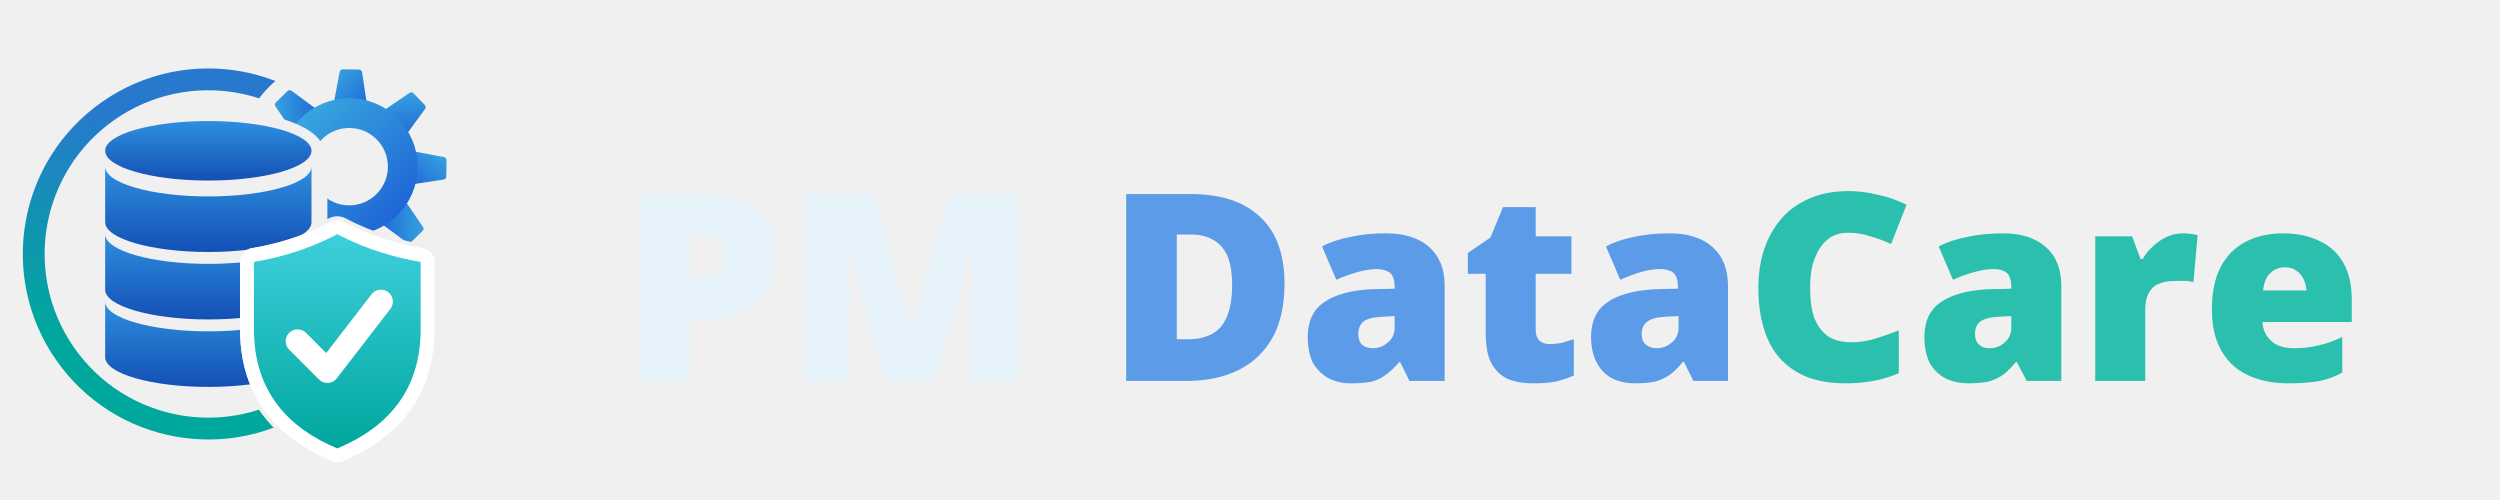
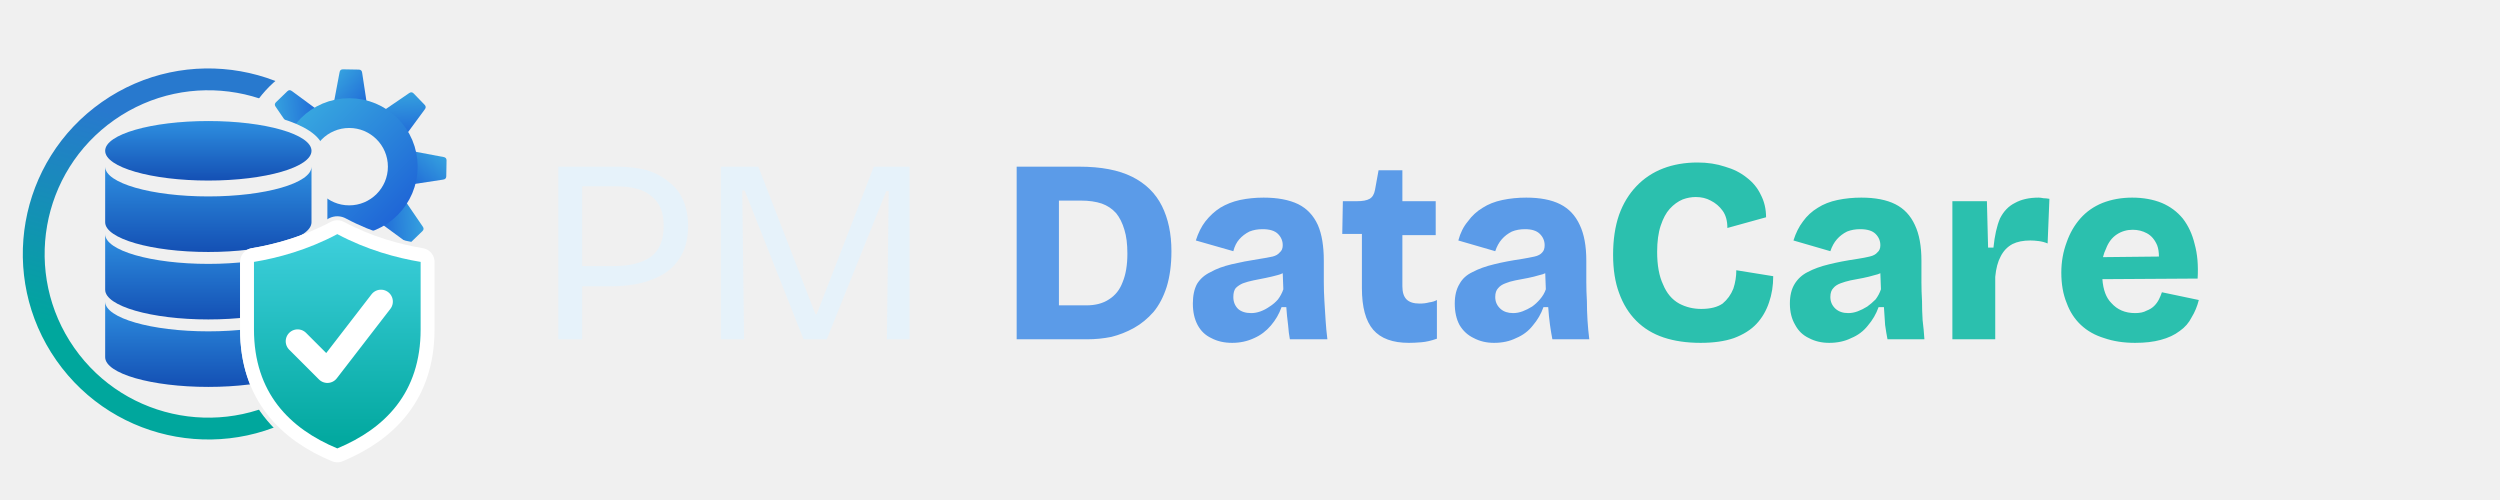
<svg xmlns="http://www.w3.org/2000/svg" viewBox="0 0 420 84" role="img" aria-label="PM DataCare">
  <svg x="0" y="2" width="80" height="80" viewBox="0 0 240 240">
    <defs>
      <linearGradient id="ddb" x1="0" y1="0" x2="0" y2="1">
        <stop offset="0" stop-color="#2E8FE0" />
        <stop offset="1" stop-color="#1450B4" />
      </linearGradient>
      <linearGradient id="dgear" x1="0" y1="0" x2="1" y2="1">
        <stop offset="0" stop-color="#38A9E0" />
        <stop offset="1" stop-color="#1E63D6" />
      </linearGradient>
      <linearGradient id="dsh" x1="0" y1="0" x2="0" y2="1">
        <stop offset="0" stop-color="#3ECFDC" />
        <stop offset="1" stop-color="#00A79D" />
      </linearGradient>
      <mask id="dcut">
        <rect width="240" height="240" fill="white" />
        <path d="M 170 112 C 185 120 200 124 212 126 L 212 160 C 212 192 194 210 170 220 C 146 210 128 192 128 160 L 128 126 C 140 124 155 120 170 112 Z" fill="black" stroke="black" stroke-width="14" stroke-linejoin="round" />
      </mask>
      <mask id="dgcut">
        <rect width="240" height="240" fill="white" />
        <ellipse cx="105" cy="70" rx="58" ry="21" fill="black" />
        <rect x="49" y="70" width="116" height="112" fill="black" />
        <path d="M 170 112 C 185 120 200 124 212 126 L 212 160 C 212 192 194 210 170 220 C 146 210 128 192 128 160 L 128 126 C 140 124 155 120 170 112 Z" fill="black" stroke="black" stroke-width="18" stroke-linejoin="round" />
      </mask>
      <mask id="docut">
        <rect width="240" height="240" fill="white" />
        <circle cx="176" cy="78" r="57" fill="black" />
        <path d="M 170 112 C 185 120 200 124 212 126 L 212 160 C 212 192 194 210 170 220 C 146 210 128 192 128 160 L 128 126 C 140 124 155 120 170 112 Z" fill="black" stroke="black" stroke-width="18" stroke-linejoin="round" />
      </mask>
      <linearGradient id="dorb" gradientUnits="userSpaceOnUse" x1="90" y1="209" x2="17" y2="122">
        <stop offset="0" stop-color="#00A79D" />
        <stop offset="1" stop-color="#2879CE" />
      </linearGradient>
    </defs>
    <g mask="url(#docut)">
      <circle cx="105" cy="122" r="88" fill="none" stroke="url(#dorb)" stroke-width="11" stroke-dasharray="420 400" transform="rotate(55 105 122)" />
    </g>
    <g mask="url(#dgcut)">
      <g>
        <path d="M 167 50 L 170.3 30.6 Q 170.5 29 172 29 L 180 29 Q 181.5 29 181.7 30.6 L 185 50 Z" fill="url(#dgear)" transform="rotate(1 176 78)" />
        <path d="M 167 50 L 170.3 30.6 Q 170.5 29 172 29 L 180 29 Q 181.5 29 181.7 30.6 L 185 50 Z" fill="url(#dgear)" transform="rotate(46 176 78)" />
        <path d="M 167 50 L 170.3 30.6 Q 170.5 29 172 29 L 180 29 Q 181.5 29 181.7 30.6 L 185 50 Z" fill="url(#dgear)" transform="rotate(91 176 78)" />
        <path d="M 167 50 L 170.3 30.6 Q 170.5 29 172 29 L 180 29 Q 181.5 29 181.7 30.6 L 185 50 Z" fill="url(#dgear)" transform="rotate(136 176 78)" />
        <path d="M 167 50 L 170.3 30.6 Q 170.5 29 172 29 L 180 29 Q 181.5 29 181.7 30.6 L 185 50 Z" fill="url(#dgear)" transform="rotate(181 176 78)" />
        <path d="M 167 50 L 170.3 30.6 Q 170.5 29 172 29 L 180 29 Q 181.5 29 181.7 30.6 L 185 50 Z" fill="url(#dgear)" transform="rotate(226 176 78)" />
        <path d="M 167 50 L 170.3 30.6 Q 170.5 29 172 29 L 180 29 Q 181.5 29 181.7 30.6 L 185 50 Z" fill="url(#dgear)" transform="rotate(271 176 78)" />
        <path d="M 167 50 L 170.3 30.6 Q 170.5 29 172 29 L 180 29 Q 181.5 29 181.7 30.6 L 185 50 Z" fill="url(#dgear)" transform="rotate(316 176 78)" />
      </g>
      <circle cx="176" cy="78" r="27" fill="none" stroke="url(#dgear)" stroke-width="15" />
    </g>
    <g mask="url(#dcut)">
      <ellipse cx="105" cy="70" rx="52" ry="15" fill="url(#ddb)" />
      <path d="M 53 78 A 52 15 0 0 0 157 78 L 157 106 A 52 15 0 0 1 53 106 Z" fill="url(#ddb)" />
      <path d="M 53 112 A 52 15 0 0 0 157 112 L 157 140 A 52 15 0 0 1 53 140 Z" fill="url(#ddb)" />
      <path d="M 53 146 A 52 15 0 0 0 157 146 L 157 174 A 52 15 0 0 1 53 174 Z" fill="url(#ddb)" />
    </g>
    <path d="M 170 112 C 185 120 200 124 212 126 L 212 160 C 212 192 194 210 170 220 C 146 210 128 192 128 160 L 128 126 C 140 124 155 120 170 112 Z" fill="#FFFFFF" stroke="#FFFFFF" stroke-width="14" stroke-linejoin="round" />
    <path d="M 170 112 C 185 120 200 124 212 126 L 212 160 C 212 192 194 210 170 220 C 146 210 128 192 128 160 L 128 126 C 140 124 155 120 170 112 Z" fill="url(#dsh)" />
    <polyline points="150,166 165,181 192,146" fill="none" stroke="#FFFFFF" stroke-width="12" stroke-linecap="round" stroke-linejoin="round" />
  </svg>
-   <g>
-     <path fill="#E6F2FA" d="M107.4 32.6L118.3 32.6Q124.2 32.6 127.2 35.2Q130.2 37.8 130.2 42.6L130.2 42.6Q130.2 44.7 129.6 46.7Q129.0 48.7 127.6 50.2Q126.2 51.8 123.9 52.7Q121.6 53.6 118.3 53.6L118.3 53.6L115.9 53.6L115.9 64L107.4 64L107.4 32.6ZM118.1 39.4L118.1 39.4L115.9 39.4L115.9 46.7L117.6 46.7Q118.7 46.7 119.6 46.3Q120.5 45.9 121.1 45.1Q121.7 44.2 121.7 42.8L121.7 42.8Q121.7 41.3 120.8 40.4Q119.9 39.4 118.1 39.4ZM157.0 64L148.9 64L142.5 41.4L142.3 41.4Q142.3 42.3 142.4 43.8Q142.5 45.3 142.6 47.0Q142.7 48.7 142.7 50.4L142.7 50.4L142.7 64L135.2 64L135.2 32.6L146.5 32.6L153.0 54.9L153.2 54.9L159.6 32.6L171.0 32.6L171.0 64L163.2 64L163.2 50.2Q163.2 48.7 163.2 47.0Q163.3 45.3 163.4 43.8Q163.4 42.3 163.5 41.4L163.5 41.4L163.3 41.4L157.0 64Z" />
-     <path fill="#5B9BE8" d="M215.8 47.6L215.8 47.6Q215.8 53.1 213.8 56.7Q211.7 60.4 208.0 62.2Q204.3 64 199.3 64L199.3 64L189.2 64L189.2 32.6L200.0 32.6Q205.1 32.6 208.6 34.3Q212.2 36.1 214.0 39.4Q215.8 42.8 215.8 47.6ZM207.0 47.9L207.0 47.9Q207.0 45.1 206.3 43.2Q205.5 41.3 204.0 40.4Q202.4 39.4 200.1 39.4L200.1 39.4L197.7 39.4L197.7 57.0L199.5 57.0Q203.4 57.0 205.2 54.8Q207.0 52.5 207.0 47.9ZM232.8 39.2L232.8 39.2Q237.5 39.2 240.1 41.5Q242.7 43.8 242.7 48.0L242.7 48.0L242.7 64L236.8 64L235.2 60.8L235.1 60.8Q234.0 62.1 232.9 62.9Q231.9 63.7 230.5 64.1Q229.1 64.4 227.0 64.4L227.0 64.4Q224.9 64.4 223.3 63.6Q221.6 62.7 220.6 61.0Q219.7 59.2 219.7 56.6L219.7 56.6Q219.7 52.7 222.4 50.8Q225.1 48.9 230.2 48.6L230.2 48.6L234.3 48.5L234.3 48.2Q234.3 46.5 233.5 45.8Q232.6 45.2 231.3 45.2L231.3 45.2Q229.9 45.2 228.1 45.7Q226.3 46.2 224.5 47.0L224.5 47.0L222.1 41.4Q224.2 40.3 226.9 39.8Q229.5 39.2 232.8 39.2ZM234.3 55.0L234.3 53.1L232.4 53.2Q230.0 53.3 229.1 54.0Q228.2 54.7 228.2 56.1L228.2 56.1Q228.2 57.3 228.8 57.9Q229.5 58.5 230.6 58.5L230.6 58.5Q232.1 58.5 233.2 57.5Q234.3 56.6 234.3 55.0L234.3 55.0ZM260.3 57.8L260.3 57.8Q261.4 57.8 262.4 57.6Q263.3 57.3 264.4 57.0L264.4 57.0L264.4 63.1Q263.0 63.7 261.4 64.1Q259.9 64.4 257.5 64.4L257.5 64.4Q255.2 64.4 253.4 63.7Q251.6 62.9 250.6 61.1Q249.6 59.3 249.6 56.0L249.6 56.0L249.6 46.0L246.6 46.0L246.6 42.5L250.4 39.9L252.5 34.8L258.0 34.8L258.0 39.7L264.0 39.7L264.0 46.0L258.0 46.0L258.0 55.4Q258.0 56.6 258.6 57.2Q259.2 57.8 260.3 57.8ZM280.5 39.2L280.5 39.2Q285.1 39.2 287.7 41.5Q290.3 43.8 290.3 48.0L290.3 48.0L290.3 64L284.5 64L282.9 60.8L282.7 60.8Q281.7 62.1 280.6 62.9Q279.5 63.7 278.1 64.1Q276.7 64.4 274.7 64.4L274.7 64.4Q272.6 64.4 270.9 63.6Q269.2 62.7 268.3 61.0Q267.3 59.2 267.3 56.6L267.3 56.6Q267.3 52.7 270.0 50.8Q272.7 48.9 277.9 48.6L277.9 48.6L281.9 48.5L281.9 48.2Q281.9 46.5 281.1 45.8Q280.3 45.2 278.9 45.2L278.9 45.2Q277.5 45.2 275.7 45.7Q274.0 46.2 272.2 47.0L272.2 47.0L269.8 41.4Q271.9 40.3 274.5 39.8Q277.2 39.2 280.5 39.2ZM282.0 55.0L282.0 53.1L280.0 53.2Q277.7 53.3 276.8 54.0Q275.8 54.7 275.8 56.1L275.8 56.1Q275.8 57.3 276.5 57.9Q277.2 58.5 278.3 58.5L278.3 58.5Q279.8 58.5 280.9 57.5Q282.0 56.6 282.0 55.0L282.0 55.0Z" />
-     <path fill="#2BC0AE" d="M310.5 39.1L310.5 39.1Q309.0 39.1 307.8 39.7Q306.6 40.4 305.8 41.6Q305.0 42.8 304.5 44.5Q304.1 46.2 304.1 48.4L304.1 48.4Q304.1 51.4 304.8 53.4Q305.6 55.4 307.1 56.5Q308.7 57.5 311.0 57.5L311.0 57.5Q313.1 57.5 315.0 56.9Q317.0 56.3 319.0 55.5L319.0 55.5L319.0 62.7Q316.9 63.6 314.7 64.0Q312.5 64.4 310.1 64.4L310.1 64.4Q304.9 64.4 301.7 62.4Q298.4 60.4 296.9 56.8Q295.4 53.2 295.4 48.4L295.4 48.4Q295.4 44.8 296.4 41.8Q297.4 38.9 299.3 36.7Q301.2 34.5 304.1 33.3Q306.9 32.1 310.6 32.1L310.6 32.1Q312.9 32.1 315.4 32.7Q317.9 33.2 320.3 34.4L320.3 34.4L317.7 41.0Q316.0 40.2 314.2 39.7Q312.5 39.1 310.5 39.1ZM336.5 39.2L336.5 39.2Q341.1 39.2 343.7 41.5Q346.3 43.8 346.3 48.0L346.3 48.0L346.3 64L340.5 64L338.8 60.8L338.7 60.8Q337.6 62.1 336.6 62.9Q335.5 63.7 334.1 64.1Q332.7 64.4 330.7 64.4L330.7 64.4Q328.6 64.4 326.9 63.6Q325.2 62.7 324.2 61.0Q323.3 59.2 323.3 56.6L323.3 56.6Q323.3 52.7 326.0 50.8Q328.7 48.9 333.8 48.6L333.8 48.6L337.9 48.5L337.9 48.2Q337.9 46.5 337.1 45.8Q336.3 45.2 334.9 45.2L334.9 45.2Q333.5 45.2 331.7 45.7Q329.9 46.2 328.1 47.0L328.1 47.0L325.7 41.4Q327.8 40.3 330.5 39.8Q333.2 39.2 336.5 39.2ZM337.9 55.0L337.9 53.1L336.0 53.2Q333.7 53.3 332.7 54.0Q331.8 54.7 331.8 56.1L331.8 56.1Q331.8 57.3 332.5 57.9Q333.1 58.5 334.2 58.5L334.2 58.5Q335.8 58.5 336.8 57.5Q337.9 56.6 337.9 55.0L337.9 55.0ZM366.7 39.2L366.7 39.2Q367.4 39.2 368.1 39.3Q368.9 39.4 369.2 39.5L369.2 39.5L368.5 47.4Q368.1 47.3 367.4 47.2Q366.8 47.2 365.6 47.2L365.6 47.2Q364.8 47.2 363.9 47.3Q363.0 47.5 362.2 47.9Q361.4 48.4 360.9 49.4Q360.4 50.4 360.4 52.0L360.4 52.0L360.4 64L352.0 64L352.0 39.7L358.2 39.7L359.6 43.5L360.0 43.5Q360.6 42.3 361.7 41.4Q362.7 40.4 364.0 39.8Q365.3 39.2 366.7 39.2ZM383.6 39.2L383.6 39.2Q387.1 39.2 389.7 40.5Q392.3 41.7 393.7 44.2Q395.1 46.6 395.1 50.4L395.1 50.4L395.1 54.1L380.1 54.1Q380.2 56.0 381.5 57.2Q382.8 58.5 385.4 58.5L385.4 58.5Q387.7 58.5 389.6 58.0Q391.5 57.6 393.5 56.6L393.5 56.6L393.5 62.6Q391.7 63.6 389.7 64Q387.6 64.4 384.4 64.4L384.4 64.4Q380.7 64.4 377.8 63.1Q374.9 61.8 373.3 59.1Q371.6 56.3 371.6 52.0L371.6 52.0Q371.6 47.6 373.1 44.8Q374.6 42.0 377.3 40.6Q380.0 39.2 383.6 39.2ZM383.9 44.9L383.9 44.9Q382.4 44.9 381.4 45.9Q380.4 46.8 380.2 48.8L380.2 48.8L387.5 48.8Q387.4 47.7 387.0 46.9Q386.6 46.0 385.8 45.5Q385.1 44.9 383.9 44.9Z" />
+   <g transform="translate(-14,-7)">
+     <path fill="#E6F2FA" d="M111.8 64L107.8 64L107.8 35.0L117.6 35.0Q120.5 35.0 122.7 35.6Q124.9 36.3 126.4 37.6Q128.0 38.8 128.8 40.7Q129.6 42.6 129.6 45.0L129.6 45.0Q129.6 48.3 128.1 50.5Q126.6 52.8 123.7 53.9Q120.8 55.1 116.6 55.1L116.6 55.1L111.8 55.1L111.8 64ZM117.5 38.3L111.8 38.3L111.8 51.7L117.1 51.7Q121.2 51.7 123.4 50.1Q125.5 48.5 125.5 44.9L125.5 44.9Q125.5 41.6 123.5 40.0Q121.6 38.3 117.5 38.3L117.5 38.3ZM139.0 64L135.1 64L135.1 35.0L141.4 35.0L151.0 59.8L151.2 59.8L160.8 35.0L166.8 35.0L166.8 64L163.0 64L163.3 39.1L162.9 39.1L152.9 64L149.0 64L139.1 39.0L138.7 39.0L139.0 64Z" />
+     <path fill="#5B9BE8" d="M196.7 64L184.8 64L184.8 35.0L195.3 35.0Q200.8 35.0 204.2 36.7Q207.6 38.4 209.2 41.6Q210.8 44.8 210.8 49.2L210.8 49.2Q210.8 52.6 210.0 55.2Q209.2 57.7 207.8 59.4Q206.3 61.1 204.5 62.1Q202.7 63.1 200.7 63.6Q198.7 64 196.7 64L196.7 64ZM195.6 40.7L191.9 40.7L191.9 58.3L196.5 58.3Q198.8 58.3 200.3 57.3Q201.9 56.3 202.6 54.4Q203.4 52.5 203.4 49.6L203.4 49.6Q203.4 47.2 202.9 45.6Q202.4 43.9 201.5 42.8Q200.5 41.7 199.1 41.2Q197.6 40.7 195.6 40.7L195.6 40.7ZM221.0 64.6L221.0 64.6Q219.0 64.6 217.5 63.8Q216.0 63.1 215.2 61.6Q214.4 60.1 214.4 58.0L214.4 58.0Q214.4 56.0 215.1 54.7Q215.9 53.4 217.4 52.7Q218.8 51.9 220.9 51.4Q223.0 50.9 225.6 50.5L225.6 50.5Q226.9 50.3 227.8 50.1Q228.6 49.9 229.0 49.4Q229.5 49.0 229.5 48.2L229.5 48.2Q229.5 47.1 228.7 46.3Q227.9 45.5 226.1 45.5L226.1 45.5Q224.9 45.5 223.9 45.9Q222.9 46.4 222.2 47.2Q221.5 48.0 221.2 49.2L221.2 49.2L214.9 47.4Q215.5 45.5 216.5 44.2Q217.6 42.8 219.0 41.9Q220.5 41.0 222.3 40.6Q224.2 40.2 226.3 40.2L226.3 40.2Q229.8 40.2 232.1 41.3Q234.3 42.4 235.4 44.8Q236.4 47.1 236.4 50.8L236.4 50.8L236.4 54.4Q236.4 55.9 236.5 57.6Q236.6 59.2 236.7 60.8Q236.8 62.4 237.0 64L237.0 64L230.7 64Q230.5 63.0 230.4 61.6Q230.2 60.1 230.1 58.6L230.1 58.6L229.3 58.6Q228.7 60.3 227.5 61.7Q226.3 63.1 224.7 63.8Q223.0 64.6 221.0 64.6ZM224.2 59.6L224.2 59.6Q225.0 59.6 225.8 59.3Q226.6 59.0 227.3 58.5Q228.1 58.0 228.7 57.3Q229.3 56.5 229.6 55.6L229.6 55.6L229.5 52.9Q229.1 53.1 228.7 53.2L228.7 53.2Q227.6 53.5 226.6 53.7Q225.6 53.9 224.6 54.1Q223.6 54.3 222.8 54.6Q222.1 54.9 221.6 55.4Q221.2 55.9 221.2 56.9L221.2 56.9Q221.2 58.1 222.0 58.9Q222.8 59.6 224.2 59.6ZM250.7 64.6L250.7 64.6Q246.6 64.6 244.7 62.4Q242.8 60.2 242.8 55.4L242.8 55.4L242.8 46.3L239.5 46.3L239.6 40.8L242.0 40.8Q243.4 40.8 244.1 40.4Q244.8 40.0 245.0 38.9L245.0 38.9L245.6 35.6L249.6 35.6L249.6 40.8L255.2 40.8L255.2 46.5L249.6 46.5L249.6 55.1Q249.6 56.6 250.3 57.3Q251.0 58.0 252.5 58.0L252.5 58.0Q253.4 58.0 254.1 57.8Q254.9 57.7 255.4 57.4L255.4 57.4L255.4 63.9Q254.0 64.4 252.8 64.5Q251.6 64.6 250.7 64.6ZM265.0 64.6L265.0 64.6Q263.1 64.6 261.6 63.8Q260.1 63.1 259.2 61.6Q258.4 60.1 258.4 58.0L258.4 58.0Q258.4 56.0 259.2 54.7Q259.9 53.4 261.4 52.7Q262.9 51.9 265.0 51.4Q267.0 50.9 269.7 50.5L269.7 50.5Q270.9 50.3 271.8 50.1Q272.7 49.9 273.1 49.4Q273.5 49.0 273.5 48.2L273.5 48.2Q273.5 47.1 272.7 46.3Q271.9 45.5 270.2 45.5L270.2 45.5Q269.0 45.5 268.0 45.9Q267.0 46.4 266.3 47.2Q265.6 48.0 265.2 49.2L265.2 49.2L259.0 47.4Q259.5 45.5 260.6 44.2Q261.6 42.8 263.1 41.9Q264.5 41.0 266.4 40.6Q268.3 40.2 270.4 40.2L270.4 40.2Q273.9 40.2 276.1 41.3Q278.3 42.4 279.4 44.8Q280.5 47.1 280.5 50.8L280.5 50.8L280.5 54.4Q280.5 55.9 280.6 57.6Q280.6 59.2 280.7 60.8Q280.8 62.4 281.0 64L281.0 64L274.8 64Q274.6 63.0 274.4 61.6Q274.2 60.1 274.1 58.6L274.1 58.6L273.3 58.6Q272.7 60.3 271.5 61.7Q270.4 63.1 268.7 63.8Q267.1 64.6 265.0 64.6ZM268.2 59.6L268.2 59.6Q269 59.6 269.8 59.3Q270.6 59.0 271.4 58.5Q272.1 58.0 272.7 57.3Q273.4 56.5 273.7 55.6L273.7 55.6L273.6 52.9Q273.2 53.1 272.7 53.2L272.7 53.2Q271.7 53.5 270.7 53.7Q269.6 53.9 268.6 54.1Q267.6 54.3 266.9 54.6Q266.1 54.9 265.7 55.4Q265.2 55.9 265.2 56.9L265.2 56.9Q265.2 58.1 266.1 58.9Q266.9 59.6 268.2 59.6Z" />
+     <path fill="#2BC0AE" d="M299.7 64.6L299.7 64.6Q296.2 64.6 293.5 63.7Q290.8 62.8 288.9 60.9Q287.0 59.0 286.0 56.2Q285.0 53.5 285.0 49.8L285.0 49.8Q285.0 46.0 286.0 43.1Q287.0 40.3 288.9 38.3Q290.8 36.3 293.4 35.3Q296.0 34.3 299.2 34.3L299.2 34.3Q301.7 34.3 303.8 35.0Q305.9 35.6 307.4 36.8Q309.0 38.0 309.8 39.7Q310.7 41.4 310.7 43.5L310.7 43.5L304.2 45.3Q304.2 43.5 303.4 42.4Q302.6 41.3 301.4 40.7Q300.3 40.1 298.9 40.1L298.9 40.1Q297.8 40.1 296.7 40.5Q295.5 41.0 294.5 42.1Q293.6 43.1 293.0 44.9Q292.4 46.7 292.4 49.3L292.4 49.3Q292.4 52.7 293.4 54.8Q294.3 57.0 296.1 58.0Q297.8 58.9 299.8 58.9L299.8 58.9Q302.1 58.9 303.4 58.0Q304.6 57.0 305.2 55.5Q305.7 54.0 305.7 52.4L305.7 52.4L311.9 53.4Q311.9 55.8 311.2 57.8Q310.5 59.9 309.1 61.4Q307.7 62.9 305.3 63.8Q303.0 64.6 299.7 64.6ZM321.3 64.6L321.3 64.6Q319.4 64.6 317.9 63.8Q316.4 63.1 315.6 61.6Q314.7 60.1 314.7 58.0L314.7 58.0Q314.7 56.0 315.5 54.7Q316.3 53.4 317.7 52.7Q319.2 51.9 321.3 51.4Q323.3 50.9 326.0 50.5L326.0 50.5Q327.3 50.3 328.1 50.1Q329.0 49.9 329.4 49.4Q329.9 49.0 329.9 48.2L329.9 48.2Q329.9 47.1 329.1 46.3Q328.3 45.5 326.5 45.5L326.5 45.5Q325.3 45.5 324.3 45.9Q323.3 46.4 322.6 47.2Q321.9 48.0 321.5 49.2L321.5 49.2L315.3 47.4Q315.9 45.5 316.9 44.2Q317.9 42.8 319.4 41.9Q320.8 41.0 322.7 40.6Q324.6 40.2 326.7 40.2L326.7 40.2Q330.2 40.2 332.4 41.3Q334.6 42.4 335.7 44.8Q336.8 47.1 336.8 50.8L336.8 50.8L336.8 54.4Q336.8 55.9 336.9 57.6Q336.9 59.2 337.0 60.8Q337.2 62.4 337.3 64L337.3 64L331.1 64Q330.9 63.0 330.7 61.6Q330.6 60.1 330.5 58.6L330.5 58.6L329.6 58.6Q329.0 60.3 327.8 61.7Q326.7 63.1 325.0 63.8Q323.4 64.6 321.3 64.6ZM324.5 59.6L324.5 59.6Q325.3 59.6 326.1 59.3Q326.9 59.0 327.7 58.5Q328.4 58.0 329.1 57.3Q329.7 56.5 330.0 55.6L330.0 55.6L329.9 52.9Q329.5 53.1 329.0 53.2L329.0 53.2Q328.0 53.5 327.0 53.7Q325.9 53.9 324.9 54.1Q324.0 54.3 323.2 54.6Q322.4 54.9 322.0 55.4Q321.5 55.9 321.5 56.9L321.5 56.9Q321.5 58.1 322.4 58.9Q323.2 59.6 324.5 59.6ZM349.2 64L342.0 64L342.0 40.8L347.8 40.8L348.0 48.6L348.9 48.6Q349.2 45.6 350.0 43.7Q350.9 41.9 352.5 41.1Q354.1 40.2 356.5 40.2L356.5 40.2Q356.8 40.2 357.3 40.3Q357.7 40.3 358.3 40.4L358.3 40.4L358.0 47.9Q357.3 47.6 356.5 47.5Q355.7 47.4 355.1 47.4L355.1 47.4Q353.3 47.4 352.1 48.0Q350.8 48.7 350.1 50.1Q349.4 51.4 349.2 53.5L349.2 53.5L349.2 64ZM372.7 64.6L372.7 64.6Q369.8 64.6 367.5 63.8Q365.2 63.1 363.6 61.6Q362.0 60.1 361.2 57.9Q360.3 55.7 360.3 52.8L360.3 52.8Q360.3 50.1 361.2 47.7Q362.0 45.4 363.5 43.7Q365.0 42 367.2 41.1Q369.5 40.2 372.2 40.2L372.2 40.2Q375.0 40.2 377.2 41.1Q379.3 42.0 380.7 43.7Q382.1 45.5 382.7 48.0Q383.4 50.5 383.2 53.8L383.2 53.8L367.2 53.9Q367.4 56.6 368.7 57.9L368.7 57.9Q370.2 59.6 372.7 59.6L372.7 59.6Q373.9 59.6 374.6 59.2Q375.4 58.9 375.9 58.4Q376.4 57.9 376.7 57.3Q377.0 56.7 377.2 56.1L377.2 56.1L383.4 57.4Q383.0 59.0 382.2 60.3Q381.5 61.7 380.2 62.6Q378.9 63.6 377.0 64.1Q375.2 64.6 372.7 64.6ZM367.3 50.2L367.3 50.2L376.7 50.1Q376.7 49.0 376.4 48.2L376.4 48.2Q375.8 46.8 374.7 46.2Q373.6 45.6 372.3 45.6L372.3 45.6Q370.8 45.6 369.6 46.4Q368.4 47.2 367.8 48.8L367.8 48.8Q367.5 49.4 367.3 50.2Z" />
  </g>
</svg>
